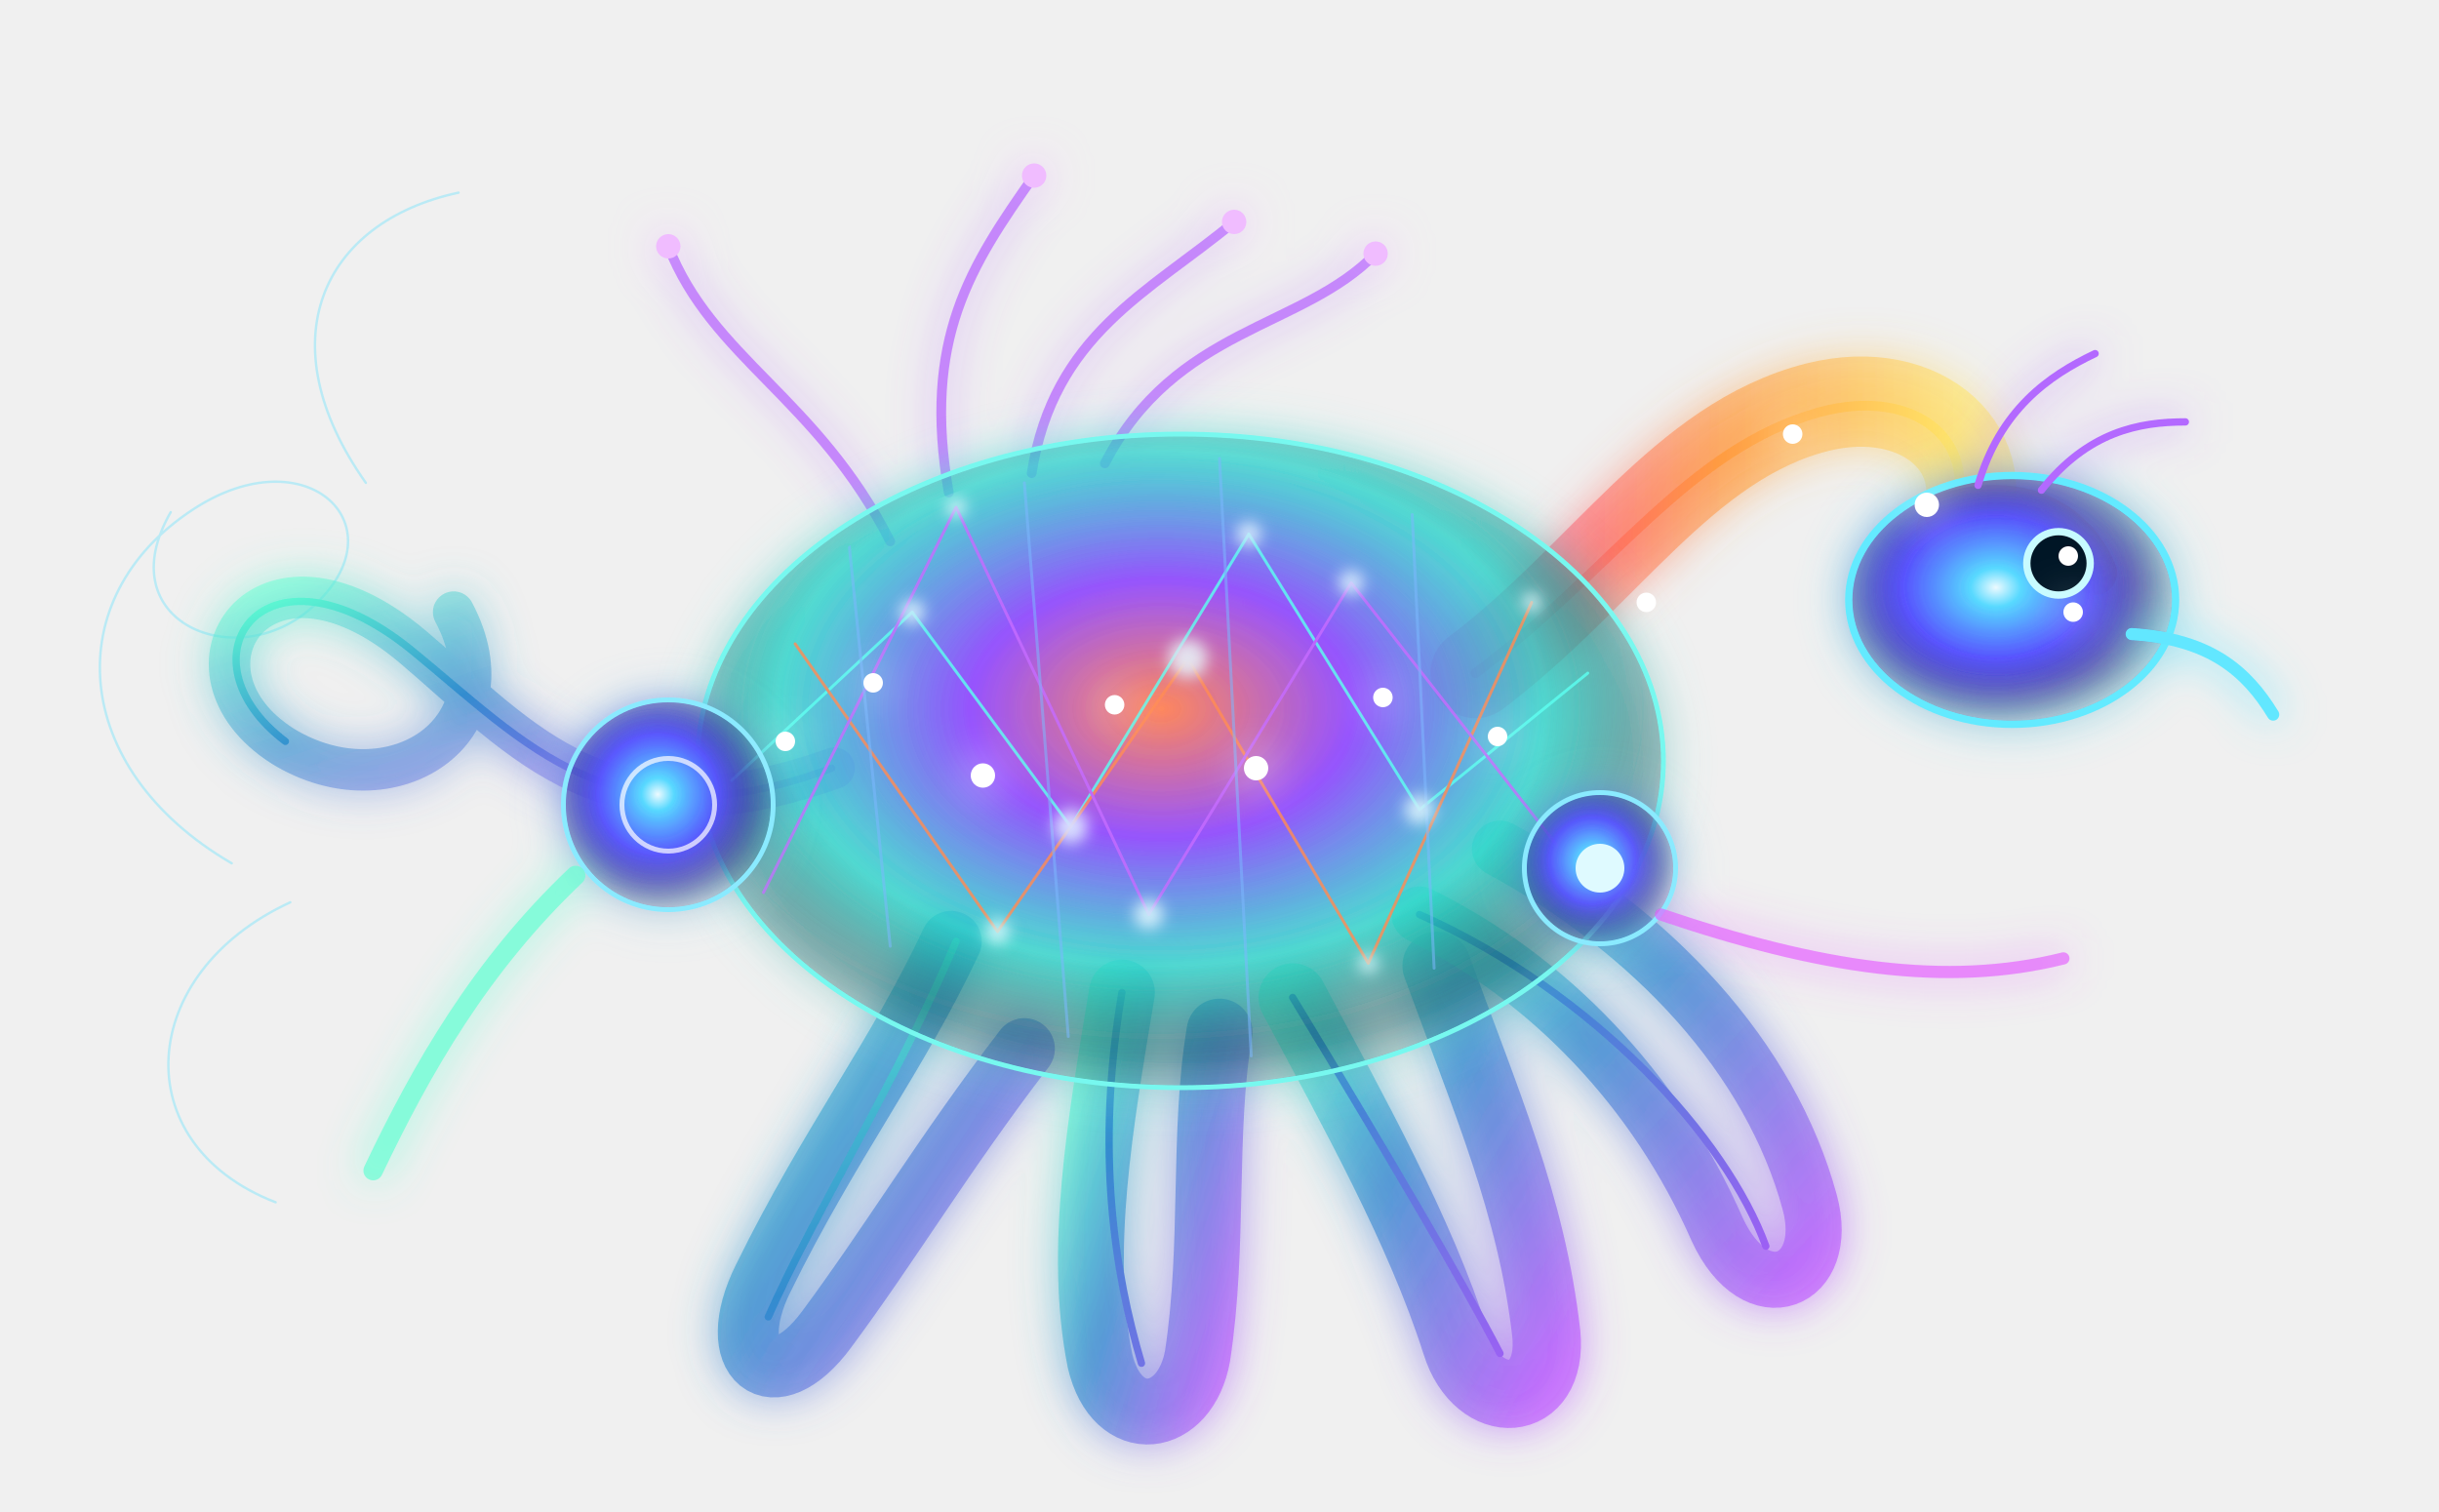
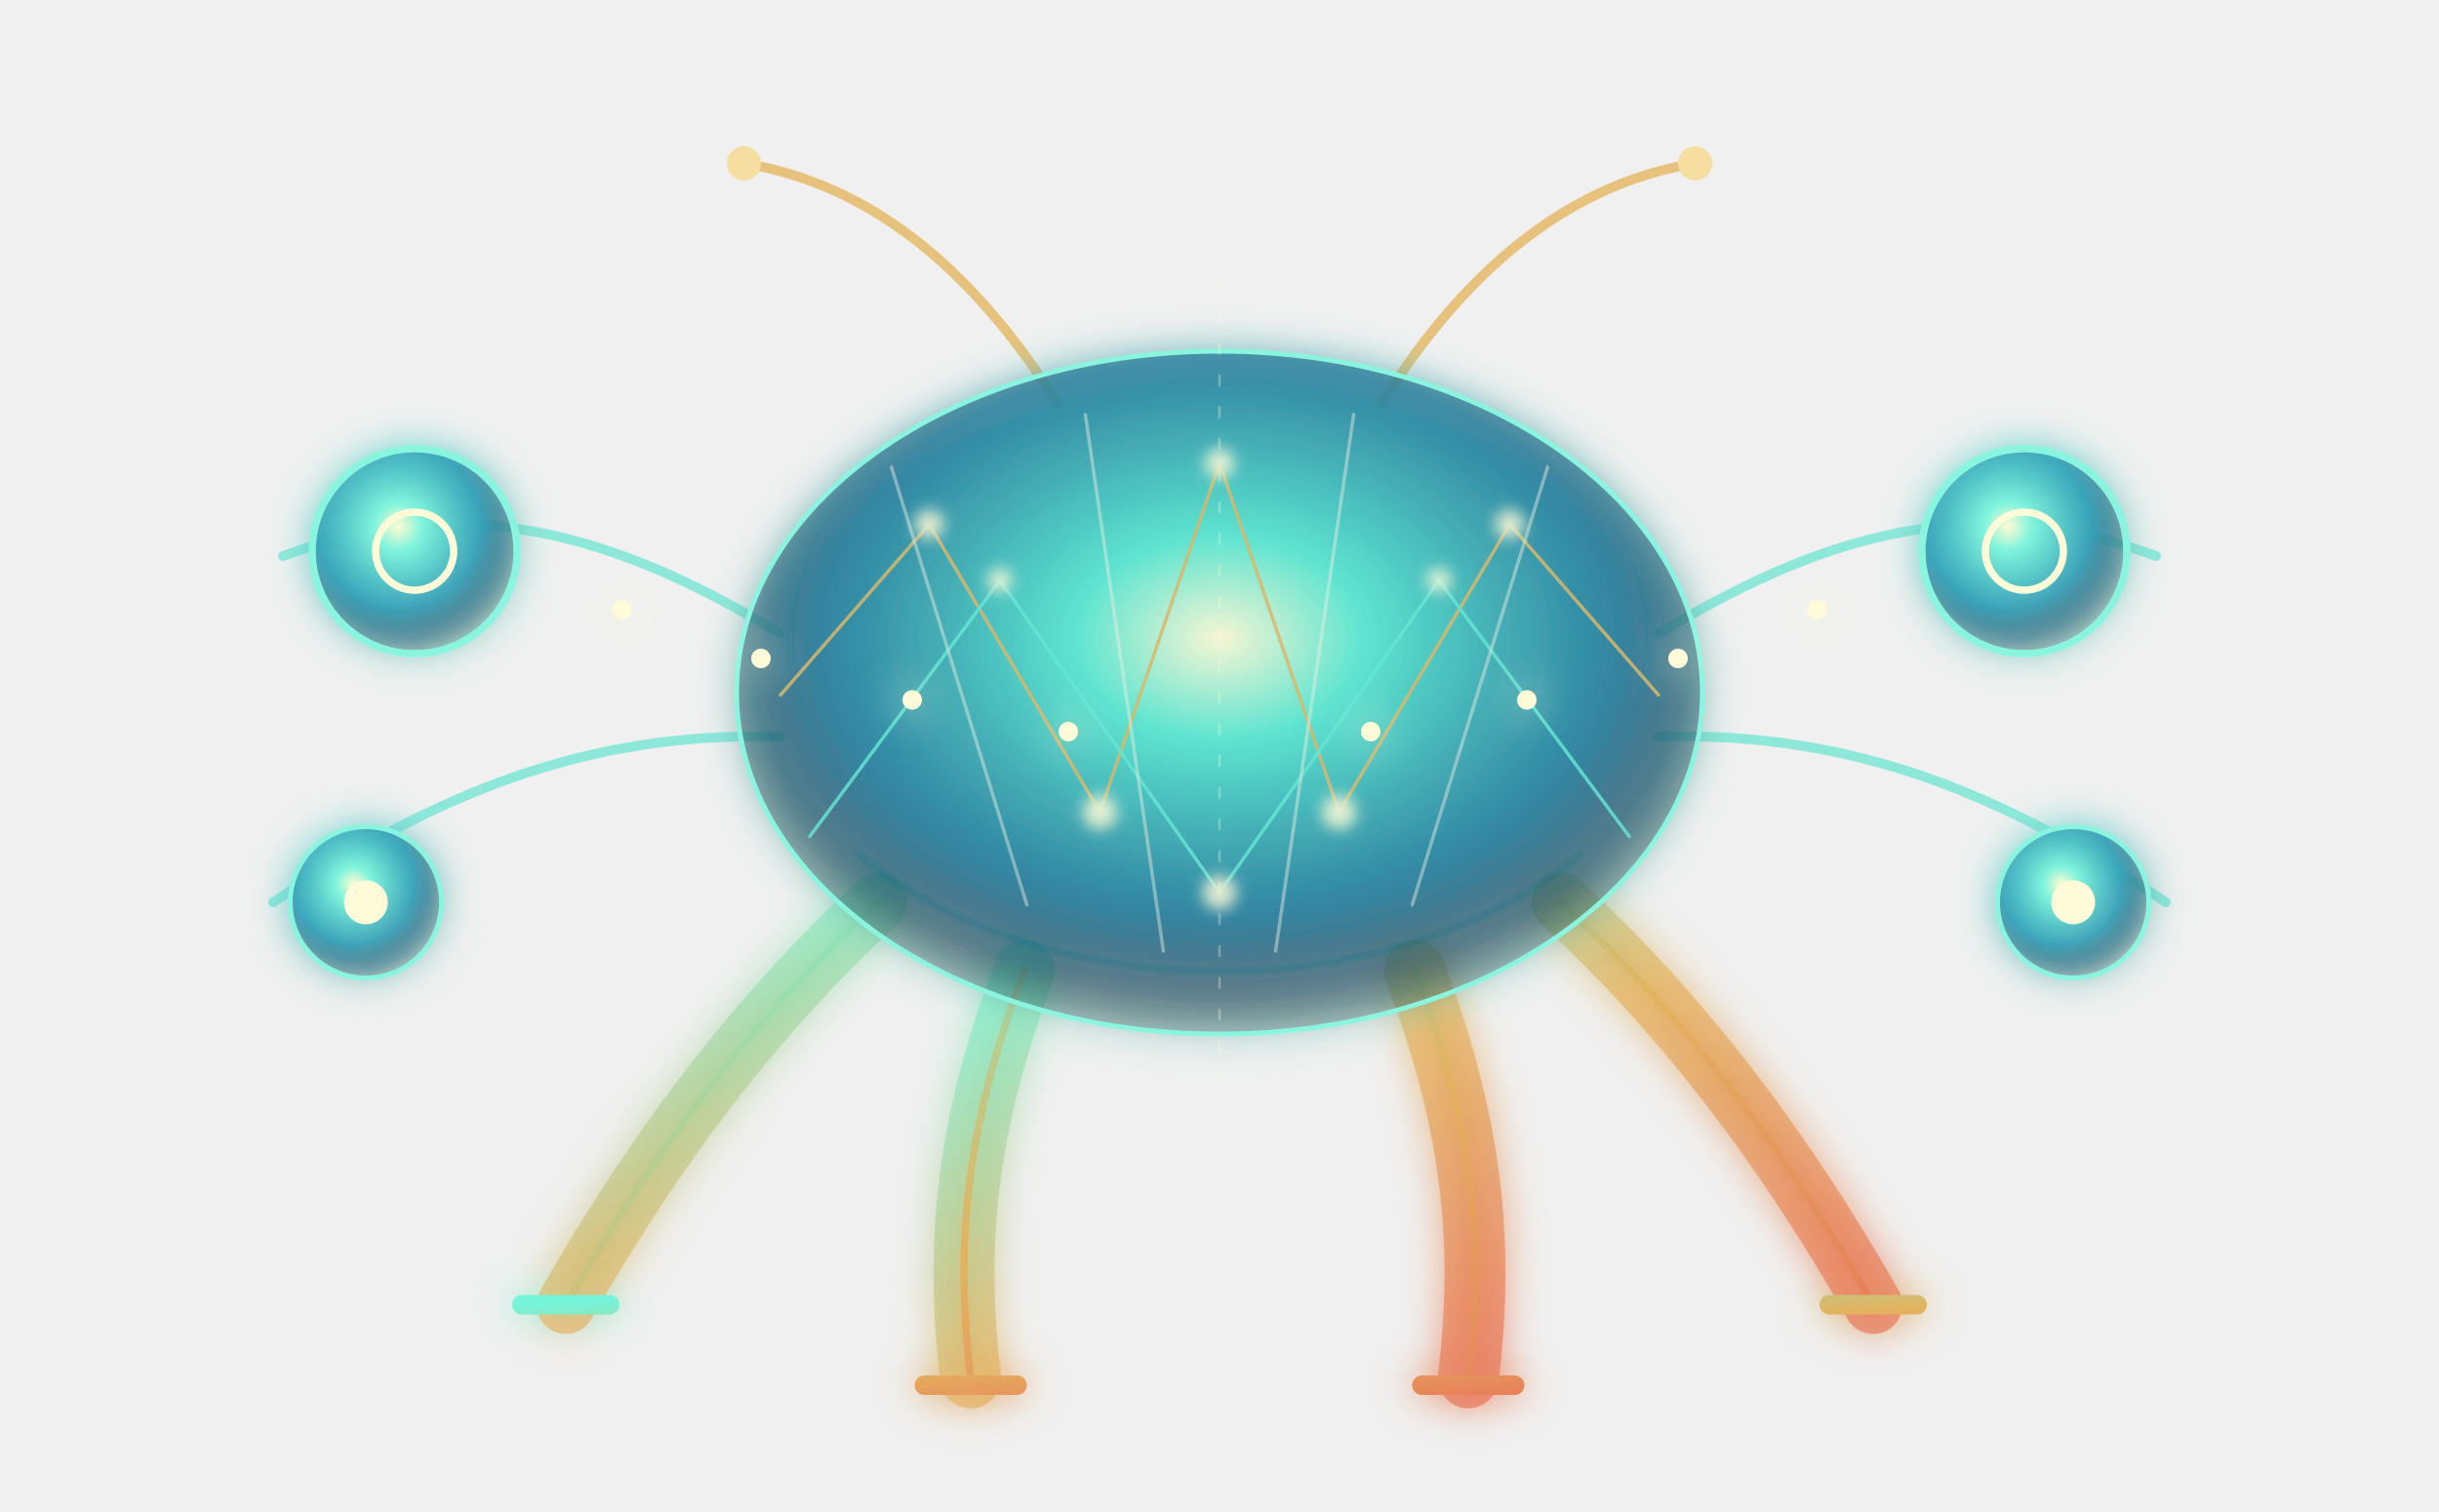
<svg xmlns="http://www.w3.org/2000/svg" viewBox="0 0 1000 620" role="img" aria-labelledby="title description">
  <defs>
-     <radialGradient id="body" cx="48%" cy="42%" r="58%">
-       <stop offset="0" stop-color="#ff8859" stop-opacity=".94" />
-       <stop offset=".34" stop-color="#934dff" stop-opacity=".82" />
-       <stop offset=".68" stop-color="#26d7ca" stop-opacity=".55" />
-       <stop offset="1" stop-color="#031727" stop-opacity=".18" />
+     <radialGradient id="core" cx="50%" cy="42%" r="62%">
+       <stop offset="0" stop-color="#f7f6d4" stop-opacity=".98" />
+       <stop offset=".24" stop-color="#5de4d0" stop-opacity=".9" />
+       <stop offset=".66" stop-color="#247b9b" stop-opacity=".72" />
+       <stop offset="1" stop-color="#061923" stop-opacity=".18" />
    </radialGradient>
-     <radialGradient id="sensor" cx="45%" cy="45%" r="55%">
-       <stop offset="0" stop-color="#ecfaff" />
-       <stop offset=".14" stop-color="#58d9ff" />
-       <stop offset=".52" stop-color="#544dff" stop-opacity=".88" />
-       <stop offset="1" stop-color="#171352" stop-opacity=".15" />
+     <radialGradient id="sense" cx="42%" cy="38%" r="65%">
+       <stop offset="0" stop-color="#fffbd2" />
+       <stop offset=".18" stop-color="#7ff4dc" />
+       <stop offset=".62" stop-color="#2e9eb7" stop-opacity=".86" />
+       <stop offset="1" stop-color="#112b42" stop-opacity=".2" />
    </radialGradient>
    <linearGradient id="limb" x1="0" y1="0" x2="1" y2="1">
-       <stop stop-color="#5fffd2" />
-       <stop offset=".43" stop-color="#338ccf" />
-       <stop offset="1" stop-color="#bb54ff" />
-     </linearGradient>
-     <linearGradient id="action" x1="0" y1="0" x2="1" y2="0">
-       <stop stop-color="#ff3e8f" />
-       <stop offset=".5" stop-color="#ff9b42" />
-       <stop offset="1" stop-color="#ffe66a" />
+       <stop stop-color="#75f4d9" />
+       <stop offset=".52" stop-color="#e4b35f" />
+       <stop offset="1" stop-color="#e87558" />
    </linearGradient>
    <filter id="glow" x="-80%" y="-80%" width="260%" height="260%">
-       <feGaussianBlur stdDeviation="9" result="blur" />
+       <feGaussianBlur stdDeviation="8" result="blur" />
      <feMerge>
        <feMergeNode in="blur" />
        <feMergeNode in="SourceGraphic" />
      </feMerge>
    </filter>
    <filter id="soft" x="-40%" y="-40%" width="180%" height="180%">
      <feGaussianBlur stdDeviation="3" />
    </filter>
    <clipPath id="bodyClip">
-       <ellipse cx="484" cy="312" rx="190" ry="126" />
+       <ellipse cx="500" cy="284" rx="190" ry="132" />
    </clipPath>
  </defs>
  <g fill="none" stroke-linecap="round" stroke-linejoin="round">
-     <g opacity=".35" stroke="#56dfff">
-       <path d="M95 354C28 315 24 245 79 209c47-31 86 7 49 40-31 28-84 6-58-39" />
-       <path d="M119 370C56 399 51 469 113 493" />
-       <path d="M150 198C109 140 132 91 188 79" />
+     <g class="sensory-branches" stroke="#67e5d1" stroke-width="4" opacity=".72">
+       <path d="M320 260C245 214 184 203 116 228M320 302C239 300 178 326 112 370" />
+       <path d="M680 260C755 214 816 203 884 228M680 302C761 300 822 326 888 370" />
    </g>
-     <g class="tail" stroke="url(#limb)" filter="url(#glow)">
-       <path d="M342 315C249 348 215 304 169 265 107 213 67 275 116 306 160 333 212 300 186 251" stroke-width="17" opacity=".48" />
-       <path d="M341 315C251 348 216 305 168 266 108 218 72 270 117 304" stroke-width="3" />
+     <g class="antennae" stroke="#e3b65f" stroke-width="4" opacity=".8">
+       <path d="M434 166C397 107 354 75 305 67M566 166C603 107 646 75 695 67" />
+       <circle cx="305" cy="67" r="7" fill="#f7d98c" stroke="none" />
+       <circle cx="695" cy="67" r="7" fill="#f7d98c" stroke="none" />
    </g>
-     <g class="crown" stroke="#b868ff" filter="url(#glow)">
-       <path d="M365 222C335 163 292 147 274 101M389 202C378 139 398 109 424 72M423 194C432 137 471 120 506 91M453 190C482 134 534 135 564 104" stroke-width="4" opacity=".72" />
-       <g fill="#f0bcff" stroke="none">
-         <circle cx="274" cy="101" r="5" />
-         <circle cx="424" cy="72" r="5" />
-         <circle cx="506" cy="91" r="5" />
-         <circle cx="564" cy="104" r="5" />
+     <g class="extremities" stroke="url(#limb)" filter="url(#glow)">
+       <path d="M360 370C309 417 268 472 232 535M640 370C691 417 732 472 768 535" stroke-width="24" opacity=".68" />
+       <path d="M420 398C397 459 391 508 398 565M580 398C603 459 609 508 602 565" stroke-width="25" opacity=".68" />
+       <path d="M360 370C309 417 268 472 232 535M640 370C691 417 732 472 768 535M420 398C397 459 391 508 398 565M580 398C603 459 609 508 602 565" stroke-width="3" />
+       <path d="M214 535h36M750 535h36M379 568h38M583 568h38" stroke-width="8" />
+     </g>
+     <ellipse class="body-aura" cx="500" cy="284" rx="198" ry="140" fill="url(#core)" stroke="#8af5df" stroke-width="2" filter="url(#glow)" />
+     <g clip-path="url(#bodyClip)" opacity=".84">
+       <g stroke-width="1.4">
+         <path d="M320 285L381 215 451 333 500 190 549 333 619 215 680 285" stroke="#d9b76b" />
+         <path d="M332 343L410 238 500 366 590 238 668 343" stroke="#65e5d3" />
+         <path d="M365 190L421 371M445 170L477 390M555 170L523 390M635 190L579 371" stroke="#f0eee0" opacity=".52" />
+       </g>
+       <g class="neurons" fill="#fffbd8" filter="url(#soft)">
+         <circle cx="381" cy="215" r="6" />
+         <circle cx="451" cy="333" r="7" />
+         <circle cx="500" cy="190" r="6" />
+         <circle cx="549" cy="333" r="7" />
+         <circle cx="619" cy="215" r="6" />
+         <circle cx="410" cy="238" r="5" />
+         <circle cx="500" cy="366" r="7" />
+         <circle cx="590" cy="238" r="5" />
      </g>
    </g>
-     <g class="legs" stroke="url(#limb)" filter="url(#glow)">
-       <path d="M390 386C368 433 340 469 313 524 296 558 317 575 339 545 365 510 387 473 420 430" stroke-width="25" opacity=".62" />
-       <path d="M460 407C451 461 442 513 451 558 458 588 486 584 491 556 498 510 493 465 500 423" stroke-width="27" opacity=".62" />
-       <path d="M530 409C555 456 582 504 597 551 606 580 637 578 634 547 628 494 609 451 589 396" stroke-width="28" opacity=".62" />
-       <path d="M582 375C635 401 679 447 704 504 720 539 751 526 742 493 726 434 678 382 615 348" stroke-width="23" opacity=".62" />
-       <path d="M392 386C367 445 333 499 315 540M460 407C449 472 457 522 468 559M530 409C567 470 600 526 615 555M582 375C654 407 708 467 724 511" stroke-width="3" />
-     </g>
-     <g class="neck" filter="url(#glow)">
-       <path d="M605 276C658 236 690 181 745 167C789 156 820 186 804 219" stroke="url(#action)" stroke-width="37" opacity=".55" />
-       <path d="M605 276C661 234 692 184 746 169 787 158 813 183 800 213" stroke="url(#action)" stroke-width="4" />
-       <path d="M798 211C827 202 850 213 859 235" stroke="#ff9d4e" stroke-width="18" opacity=".48" />
-     </g>
-     <ellipse class="body-aura" cx="484" cy="312" rx="198" ry="134" fill="url(#body)" stroke="#77f8ef" stroke-width="2" filter="url(#glow)" />
-     <g clip-path="url(#bodyClip)" opacity=".82">
-       <g stroke-width="1.2">
-         <path d="M300 320L374 251 439 339 512 219 582 332 651 276" stroke="#5cfff0" />
-         <path d="M326 264L409 382 487 270 561 395 628 247" stroke="#ff8b54" />
-         <path d="M313 366L392 208 471 375 554 239 641 350" stroke="#c66bff" />
-         <path d="M348 222L365 388M420 198L438 425M500 188L513 433M579 211L588 397" stroke="#7db7ff" opacity=".65" />
+     <g class="paired-senses" filter="url(#glow)">
+       <g>
+         <circle cx="170" cy="226" r="42" fill="url(#sense)" stroke="#8af5df" stroke-width="3" />
+         <circle cx="170" cy="226" r="16" stroke="#fffbd8" stroke-width="3" />
+         <circle cx="830" cy="226" r="42" fill="url(#sense)" stroke="#8af5df" stroke-width="3" />
+         <circle cx="830" cy="226" r="16" stroke="#fffbd8" stroke-width="3" />
      </g>
-       <g class="neurons" fill="#e7fbff" filter="url(#soft)">
-         <circle cx="374" cy="251" r="5" />
-         <circle cx="439" cy="339" r="7" />
-         <circle cx="512" cy="219" r="5" />
-         <circle cx="582" cy="332" r="6" />
-         <circle cx="409" cy="382" r="5" />
-         <circle cx="487" cy="270" r="8" />
-         <circle cx="561" cy="395" r="4" />
-         <circle cx="392" cy="208" r="4" />
-         <circle cx="471" cy="375" r="6" />
-         <circle cx="554" cy="239" r="5" />
-         <circle cx="628" cy="247" r="4" />
+       <g>
+         <circle cx="150" cy="370" r="31" fill="url(#sense)" stroke="#8af5df" stroke-width="2" />
+         <circle cx="150" cy="370" r="9" fill="#fffbd8" stroke="none" />
+         <circle cx="850" cy="370" r="31" fill="url(#sense)" stroke="#8af5df" stroke-width="2" />
+         <circle cx="850" cy="370" r="9" fill="#fffbd8" stroke="none" />
      </g>
    </g>
-     <g class="sensor-head" filter="url(#glow)">
-       <ellipse cx="825" cy="246" rx="67" ry="51" fill="url(#sensor)" stroke="#64eaff" stroke-width="3" />
-       <circle cx="844" cy="231" r="13" fill="#041525" stroke="#c7fbff" stroke-width="3" />
-       <circle cx="848" cy="228" r="4" fill="#fff" stroke="none" />
-       <path d="M874 260C906 262 921 275 932 293" stroke="#62e7ff" stroke-width="5" />
-       <path d="M811 199C820 168 840 154 859 145M837 201C856 177 877 173 896 173" stroke="#b369ff" stroke-width="3" />
+     <g class="signal-points" fill="#fffbd8" stroke="none" filter="url(#glow)">
+       <circle cx="255" cy="250" r="4" />
+       <circle cx="312" cy="270" r="4" />
+       <circle cx="374" cy="287" r="4" />
+       <circle cx="438" cy="300" r="4" />
+       <circle cx="745" cy="250" r="4" />
+       <circle cx="688" cy="270" r="4" />
+       <circle cx="626" cy="287" r="4" />
+       <circle cx="562" cy="300" r="4" />
    </g>
-     <g class="satellites" filter="url(#glow)">
-       <circle cx="274" cy="330" r="43" fill="url(#sensor)" stroke="#8aeaff" stroke-width="2" />
-       <circle cx="274" cy="330" r="19" stroke="#fff" stroke-width="2" opacity=".7" />
-       <circle cx="656" cy="356" r="31" fill="url(#sensor)" stroke="#8aeaff" stroke-width="2" />
-       <circle cx="656" cy="356" r="10" fill="#dffaff" stroke="none" />
-       <path d="M236 359C197 396 173 438 153 480" stroke="#5fffd2" stroke-width="8" opacity=".65" />
-       <path d="M681 375C746 397 798 405 846 393" stroke="#e45eff" stroke-width="5" opacity=".65" />
-     </g>
-     <g class="signal-points" fill="#fff" stroke="none" filter="url(#glow)">
-       <circle cx="322" cy="304" r="4" />
-       <circle cx="358" cy="280" r="4" />
-       <circle cx="403" cy="318" r="5" />
-       <circle cx="457" cy="289" r="4" />
-       <circle cx="515" cy="315" r="5" />
-       <circle cx="567" cy="286" r="4" />
-       <circle cx="614" cy="302" r="4" />
-       <circle cx="675" cy="247" r="4" />
-       <circle cx="735" cy="178" r="4" />
-       <circle cx="790" cy="207" r="5" />
-       <circle cx="850" cy="251" r="4" />
-     </g>
+     <path class="symmetry-axis" d="M500 115V442" stroke="#fffbd8" stroke-width="1" stroke-dasharray="4 9" opacity=".3" />
  </g>
  <style>
    .body-aura { transform-box: fill-box; transform-origin: center; animation: breathe 4.8s ease-in-out infinite; }
-     .sensor-head { transform-box: fill-box; transform-origin: 20% 80%; animation: observe 5.4s ease-in-out infinite; }
-     .tail { animation: shimmer 3.4s ease-in-out infinite alternate; }
-     .crown { animation: shimmer 2.6s ease-in-out infinite alternate-reverse; }
+     .paired-senses { transform-box: fill-box; transform-origin: center; animation: sense 5.4s ease-in-out infinite; }
+     .extremities { animation: reach 4.2s ease-in-out infinite alternate; }
    .neurons circle, .signal-points circle { animation: fire 1.8s ease-in-out infinite; }
    .neurons circle:nth-child(3n), .signal-points circle:nth-child(3n) { animation-delay: -.6s; }
    .neurons circle:nth-child(3n+1), .signal-points circle:nth-child(3n+1) { animation-delay: -1.2s; }
    @keyframes breathe { 50% { transform: scale(1.025); opacity: .92; } }
-     @keyframes observe { 50% { transform: rotate(-2.5deg) translateY(-3px); } }
-     @keyframes shimmer { to { opacity: .58; } }
+     @keyframes sense { 50% { transform: scale(1.018); opacity: .84; } }
+     @keyframes reach { to { opacity: .74; } }
    @keyframes fire { 0%, 100% { opacity: .3; } 45% { opacity: 1; } 60% { opacity: .48; } }
    @media (prefers-reduced-motion: reduce) { * { animation: none !important; } }
  </style>
</svg>
